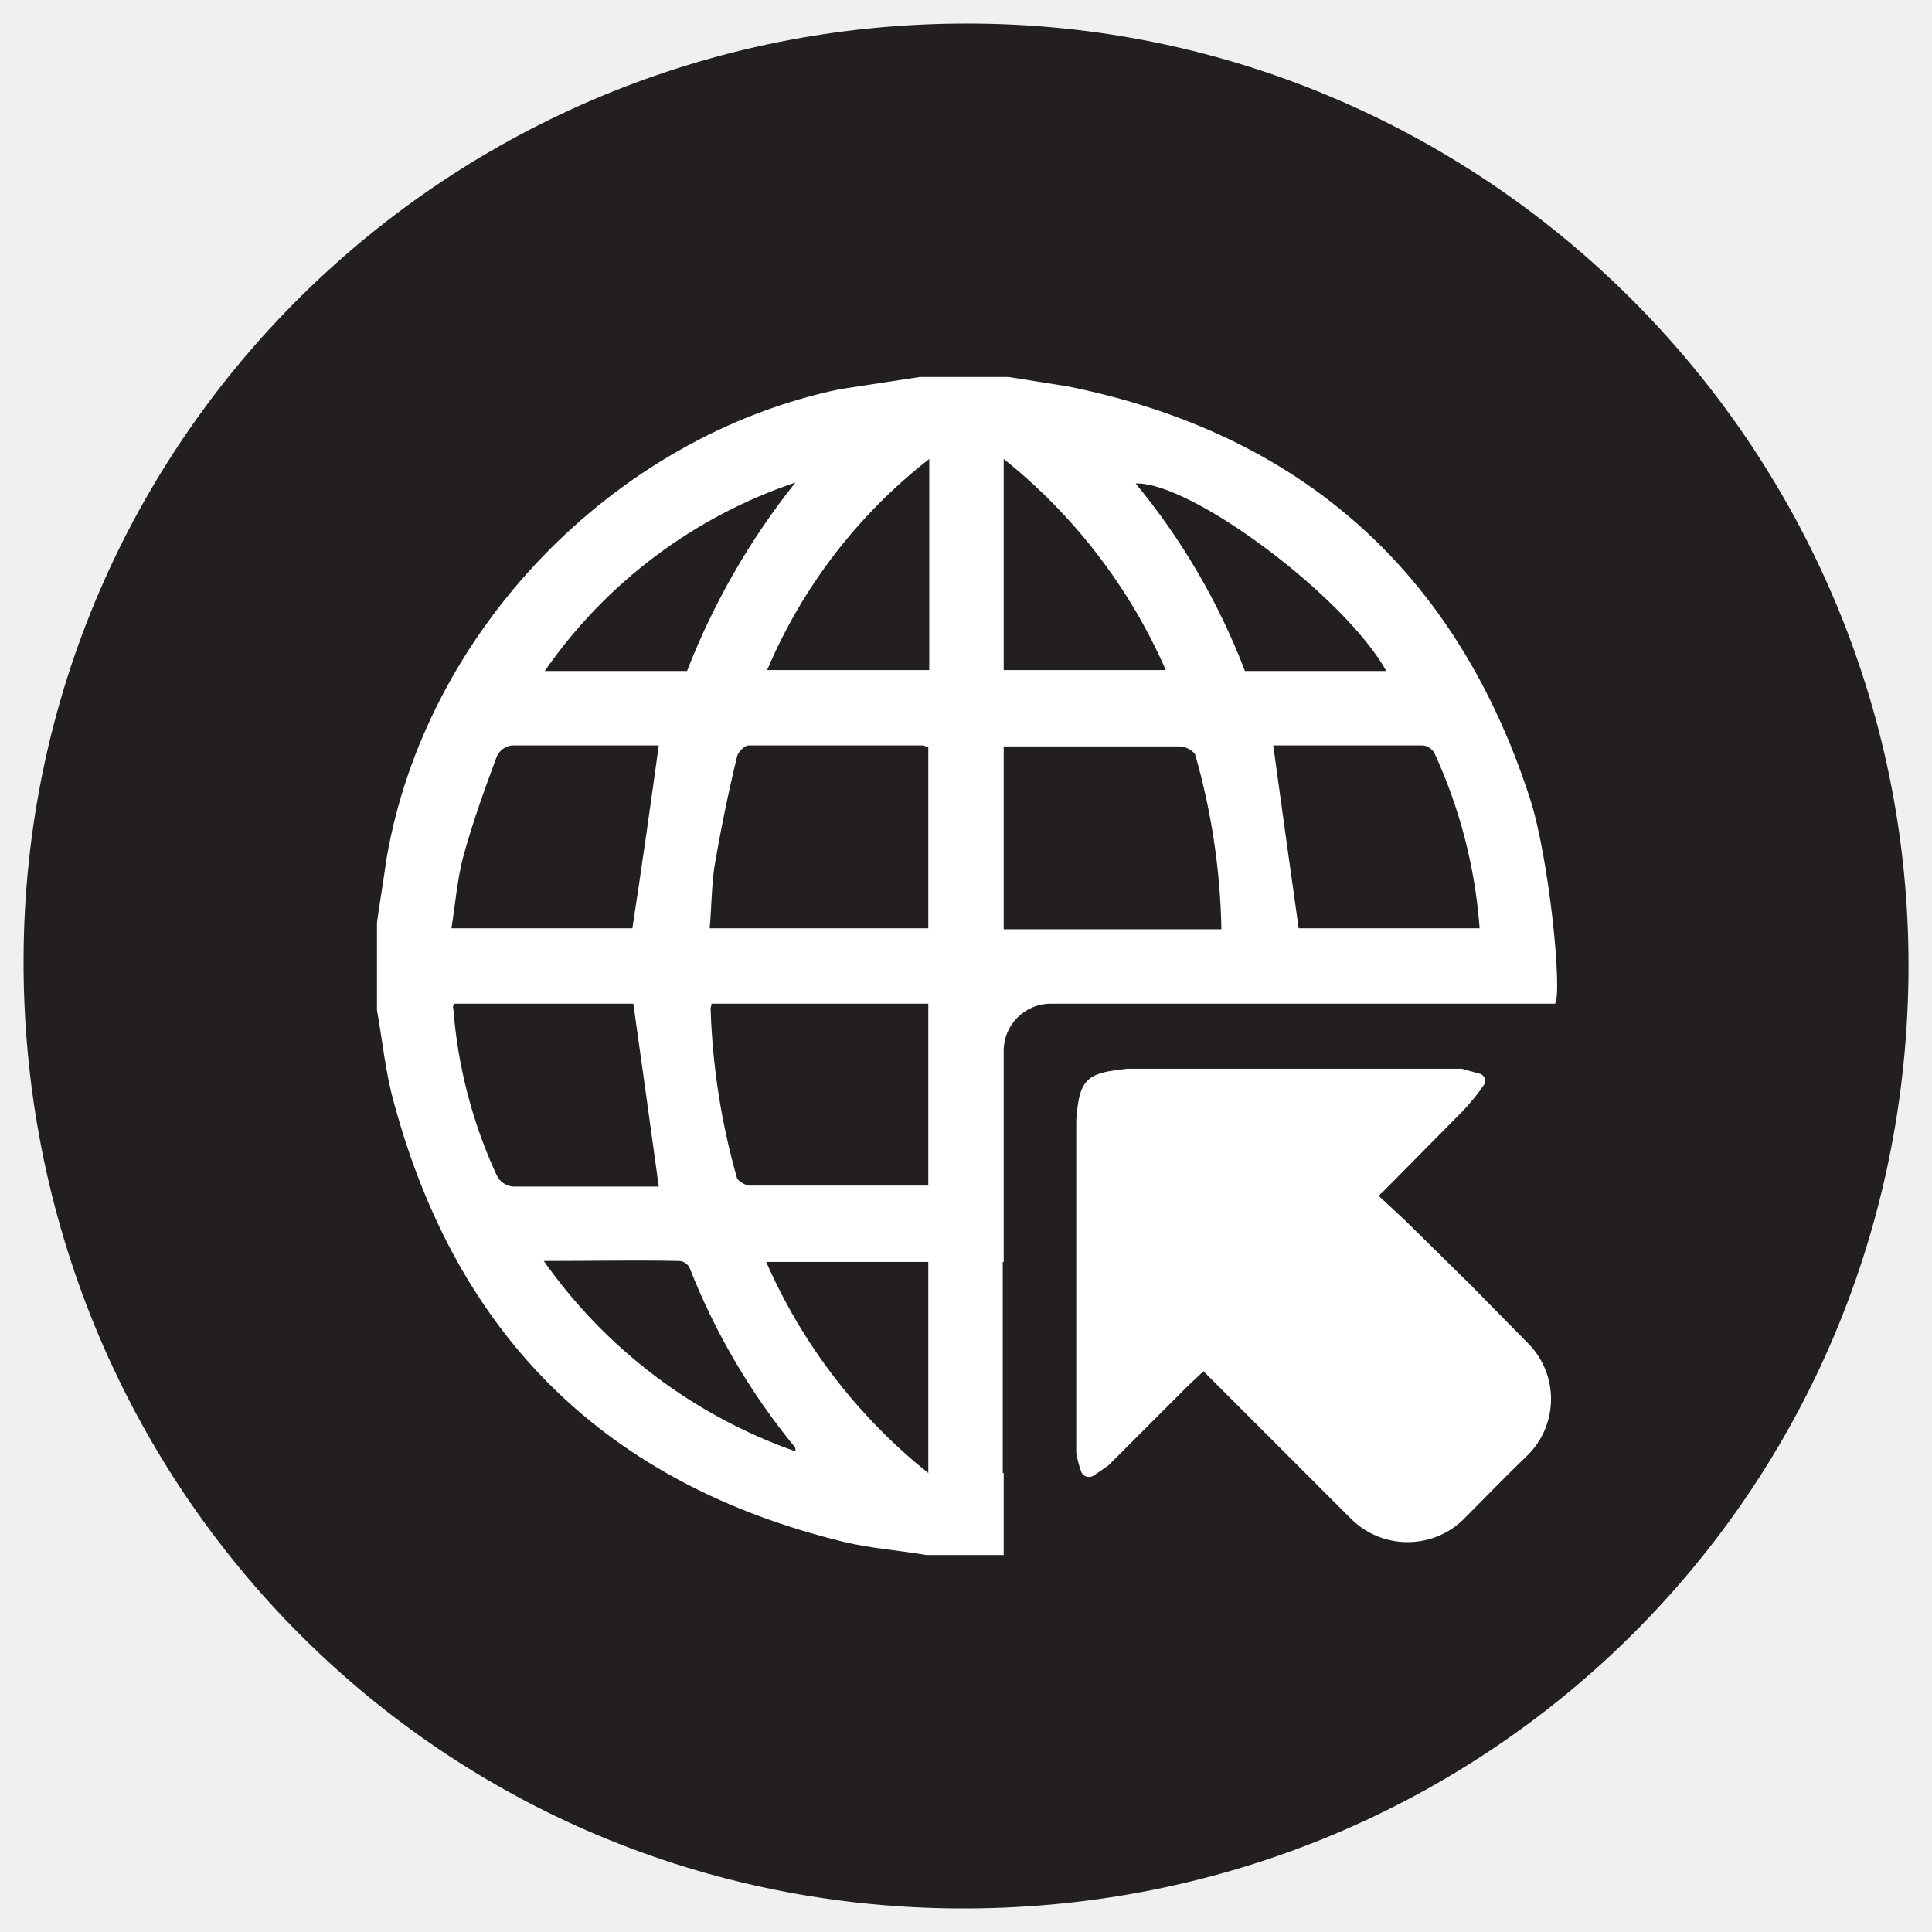
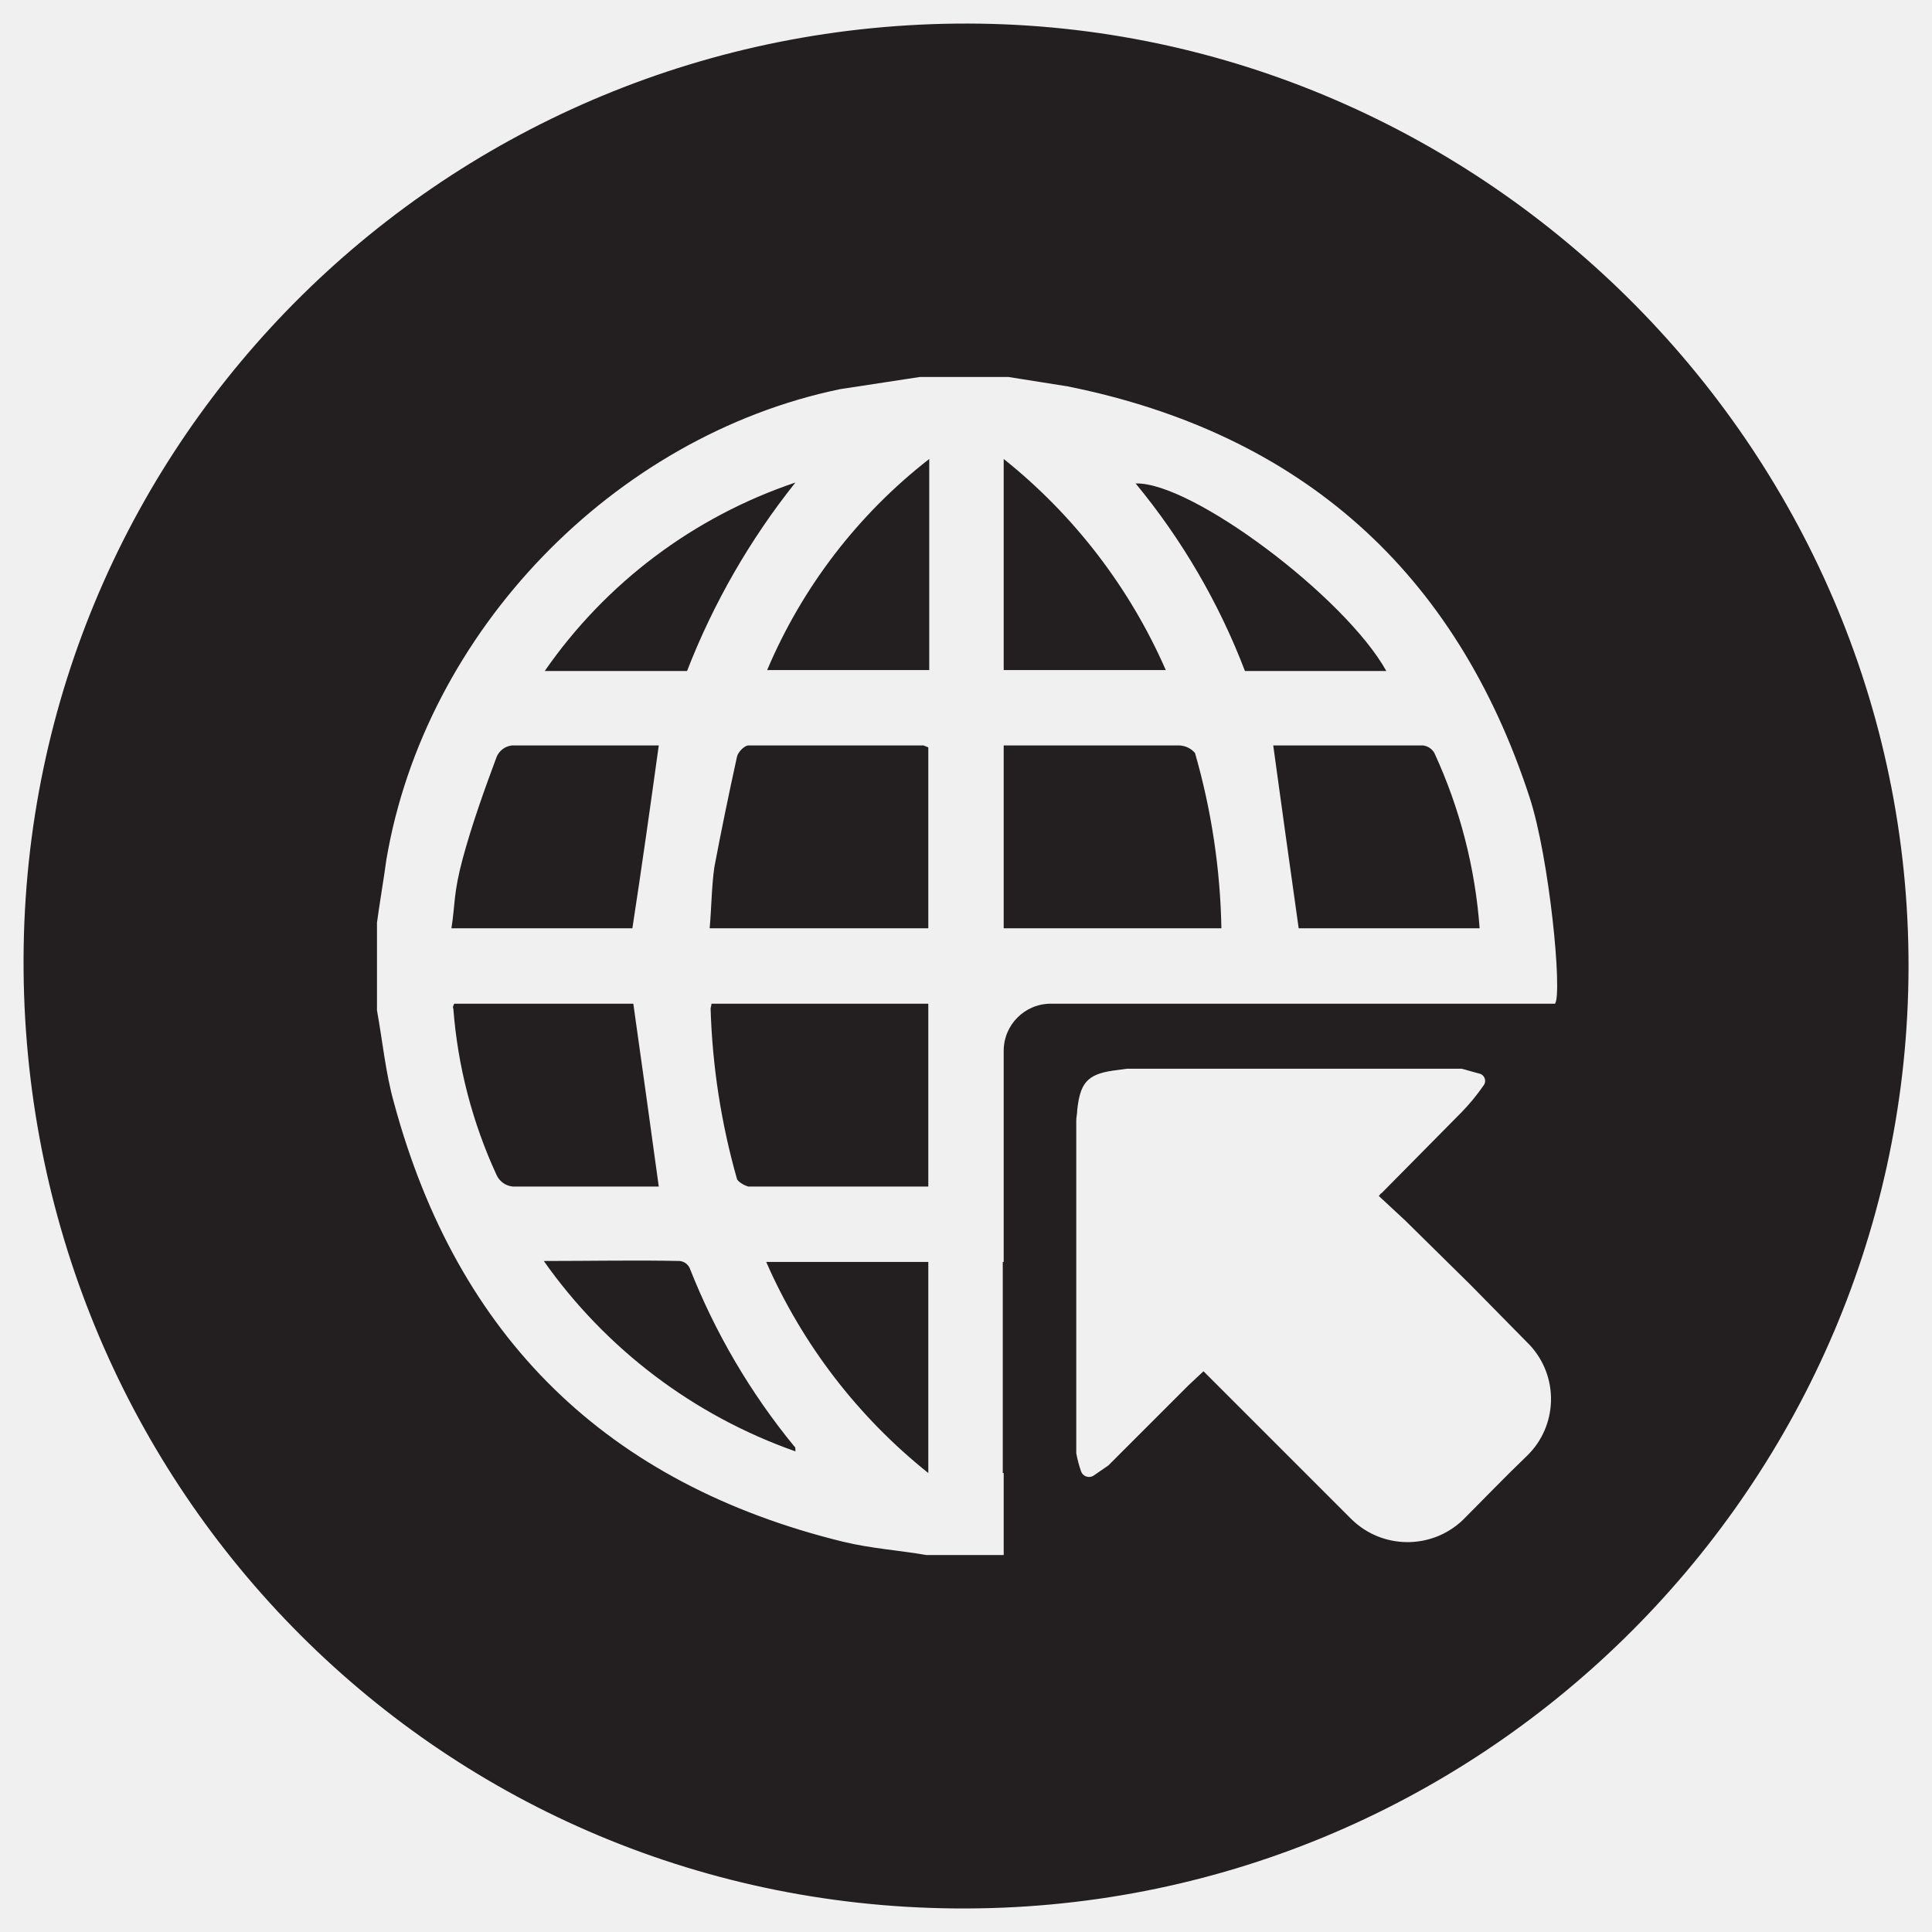
<svg xmlns="http://www.w3.org/2000/svg" width="205" height="205" viewBox="0 0 205 205">
  <defs>
    <style>
      .a {
        fill: #231f20;
      }
- 
-       .b {
-         fill: #fff;
-       }
    </style>
  </defs>
-   <g>
-     <path class="a" d="M102.7,2.5c55.5,0,100.6,45.8,99.8,101.4S156.7,203,101.3,202.5,2.3,157,2.5,101.7,47.7,2.4,102.7,2.5Z" />
-     <path class="b" d="M155.1,113.4l1.8.5a.8.8,0,0,1,.5,1.3,21.5,21.5,0,0,1-2.3,2.8l-8.5,8.6c-.1,0-.1.1-.3.3l2.8,2.6,6.9,6.8,6.3,6.4a8.4,8.4,0,0,1-.3,11.8c-2.3,2.2-4.5,4.5-6.8,6.8a8.5,8.5,0,0,1-11.8-.1L132,149.8l-4.3-4.3-1.6,1.5-8.5,8.5-1.6,1.1a.9.9,0,0,1-1.3-.5,13.3,13.3,0,0,1-.5-1.9V118.9c0-.4.1-.7.1-1.1.3-2.8,1-3.8,3.8-4.2l1.5-.2Z" />
-     <path class="b" d="M106.5,156.3h-.1V133.9h.1V111.5a5,5,0,0,1,5-5H165c.8-1.1-.6-15.5-2.7-21.9-7.8-23.9-24.2-38.6-49-43.6L107,40H97.6l-8.5,1.3C65.1,46.3,45.1,67,41,91.2c-.3,2.2-.7,4.5-1,6.7v9.3c.6,3.3.9,6.6,1.8,9.8q10.1,37.4,47.7,46.6c2.9.7,5.9.9,8.8,1.4h8.2ZM151,79.1a1.6,1.6,0,0,1,1.2.8A53.8,53.8,0,0,1,157,98.5H137.8c-.9-6.4-1.8-12.8-2.7-19.4Zm-3.9-7.9h-15a71.1,71.1,0,0,0-11.6-19.9C126.4,51.1,142.7,63.3,147.1,71.2ZM106.5,48.7a58.9,58.9,0,0,1,17.2,22.4H106.5Zm0,30.5h18.7a2.3,2.3,0,0,1,1.6.8,72.1,72.1,0,0,1,2.8,18.6H106.5Zm-22.1-28a76.5,76.5,0,0,0-11.5,20H57.8A52.9,52.9,0,0,1,84.4,51.2ZM49.1,91.1c1-3.7,2.3-7.3,3.6-10.8a2,2,0,0,1,1.6-1.2H69.9C69,85.6,68.1,92,67.1,98.5H47.9C48.3,96,48.5,93.5,49.1,91.1Zm3.6,33.6A51.5,51.5,0,0,1,48.1,107c-.1-.1,0-.3.1-.5h19c.9,6.4,1.8,12.8,2.7,19.4H54.4A2.1,2.1,0,0,1,52.7,124.7Zm5,9.1c5.1,0,9.7-.1,14.4,0a1.3,1.3,0,0,1,1.1.8,70.6,70.6,0,0,0,11.1,18.9c.1,0,.1.2.1.5A55,55,0,0,1,57.7,133.8ZM75.4,107a4.3,4.3,0,0,0,.1-.5h23v19.3H79.4c-.4-.1-1.1-.5-1.2-.8A74.2,74.2,0,0,1,75.4,107Zm23.1,49.3a58.9,58.9,0,0,1-17.2-22.4H98.5Zm0-57.8H75.3c.2-2.2.2-4.4.5-6.5q1-5.9,2.4-11.7c.1-.5.8-1.2,1.2-1.2H98l.5.2Zm.1-27.4H81.4A56.1,56.1,0,0,1,98.6,48.7Z" />
-   </g>
+   <path class="a" d="M84.3,153.5c.1,0,.1.2.1.5a55,55,0,0,1-26.7-20.2c5.1,0,9.7-.1,14.4,0a1.3,1.3,0,0,1,1.1.8A70.6,70.6,0,0,0,84.3,153.5Zm14.2,2.8V133.9H81.3A58.9,58.9,0,0,0,98.5,156.3ZM79.4,125.9H98.5V106.5h-23a4.3,4.3,0,0,1-.1.5,74.2,74.2,0,0,0,2.8,18.1C78.3,125.4,79,125.8,79.4,125.9Zm5-74.7a52.9,52.9,0,0,0-26.6,20H72.9A76.5,76.5,0,0,1,84.4,51.2ZM69.9,125.9c-.9-6.6-1.8-13-2.7-19.4h-19c-.1.2-.2.4-.1.5a51.5,51.5,0,0,0,4.6,17.7,2.1,2.1,0,0,0,1.7,1.2Zm0-46.8H54.3a2,2,0,0,0-1.6,1.2c-1.3,3.5-2.6,7.1-3.6,10.8s-.8,4.9-1.2,7.4H67.1C68.1,92,69,85.6,69.9,79.1Zm36.6-30.4V71.1h17.2A58.9,58.9,0,0,0,106.5,48.7Zm14,2.6a71.1,71.1,0,0,1,11.6,19.9h15C142.7,63.3,126.4,51.1,120.5,51.3ZM79.4,79.1c-.4,0-1.1.7-1.2,1.2Q76.9,86.2,75.8,92c-.3,2.1-.3,4.3-.5,6.5H98.5V79.3l-.5-.2Zm123.1,24.8c-.8,54.5-45.8,99.1-101.2,98.6S2.3,157,2.5,101.7,47.7,2.4,102.7,2.5,203.3,48.3,202.5,103.9Zm-40.2,38.8-6.3-6.4-6.9-6.8-2.8-2.6c.2-.2.2-.3.3-.3l8.5-8.6a21.5,21.5,0,0,0,2.3-2.8.8.8,0,0,0-.5-1.3l-1.8-.5H119.6l-1.5.2c-2.8.4-3.5,1.4-3.8,4.2,0,.4-.1.7-.1,1.1v35.3a13.3,13.3,0,0,0,.5,1.9.9.9,0,0,0,1.3.5l1.6-1.1,8.5-8.5,1.6-1.5,4.3,4.3,11.4,11.4a8.5,8.5,0,0,0,11.8.1c2.3-2.3,4.5-4.6,6.8-6.8A8.4,8.4,0,0,0,162.3,142.7Zm0-58.1c-7.8-23.9-24.2-38.6-49-43.6L107,40H97.6l-8.5,1.3C65.1,46.3,45.1,67,41,91.2c-.3,2.2-.7,4.5-1,6.7v9.3c.6,3.3.9,6.6,1.8,9.8q10.1,37.4,47.7,46.6c2.9.7,5.9.9,8.8,1.4h8.2v-8.7h-.1V133.9h.1V111.5a5,5,0,0,1,5-5H165C165.8,105.4,164.4,91,162.3,84.6ZM151,79.1H135.1c.9,6.6,1.8,13,2.7,19.4H157a53.8,53.8,0,0,0-4.8-18.6A1.6,1.6,0,0,0,151,79.1Zm-69.6-8H98.6V48.7A56.1,56.1,0,0,0,81.4,71.1Zm43.8,8H106.5V98.5h23.1a72.1,72.1,0,0,0-2.8-18.6A2.3,2.3,0,0,0,125.2,79.1Z" />
</svg>
